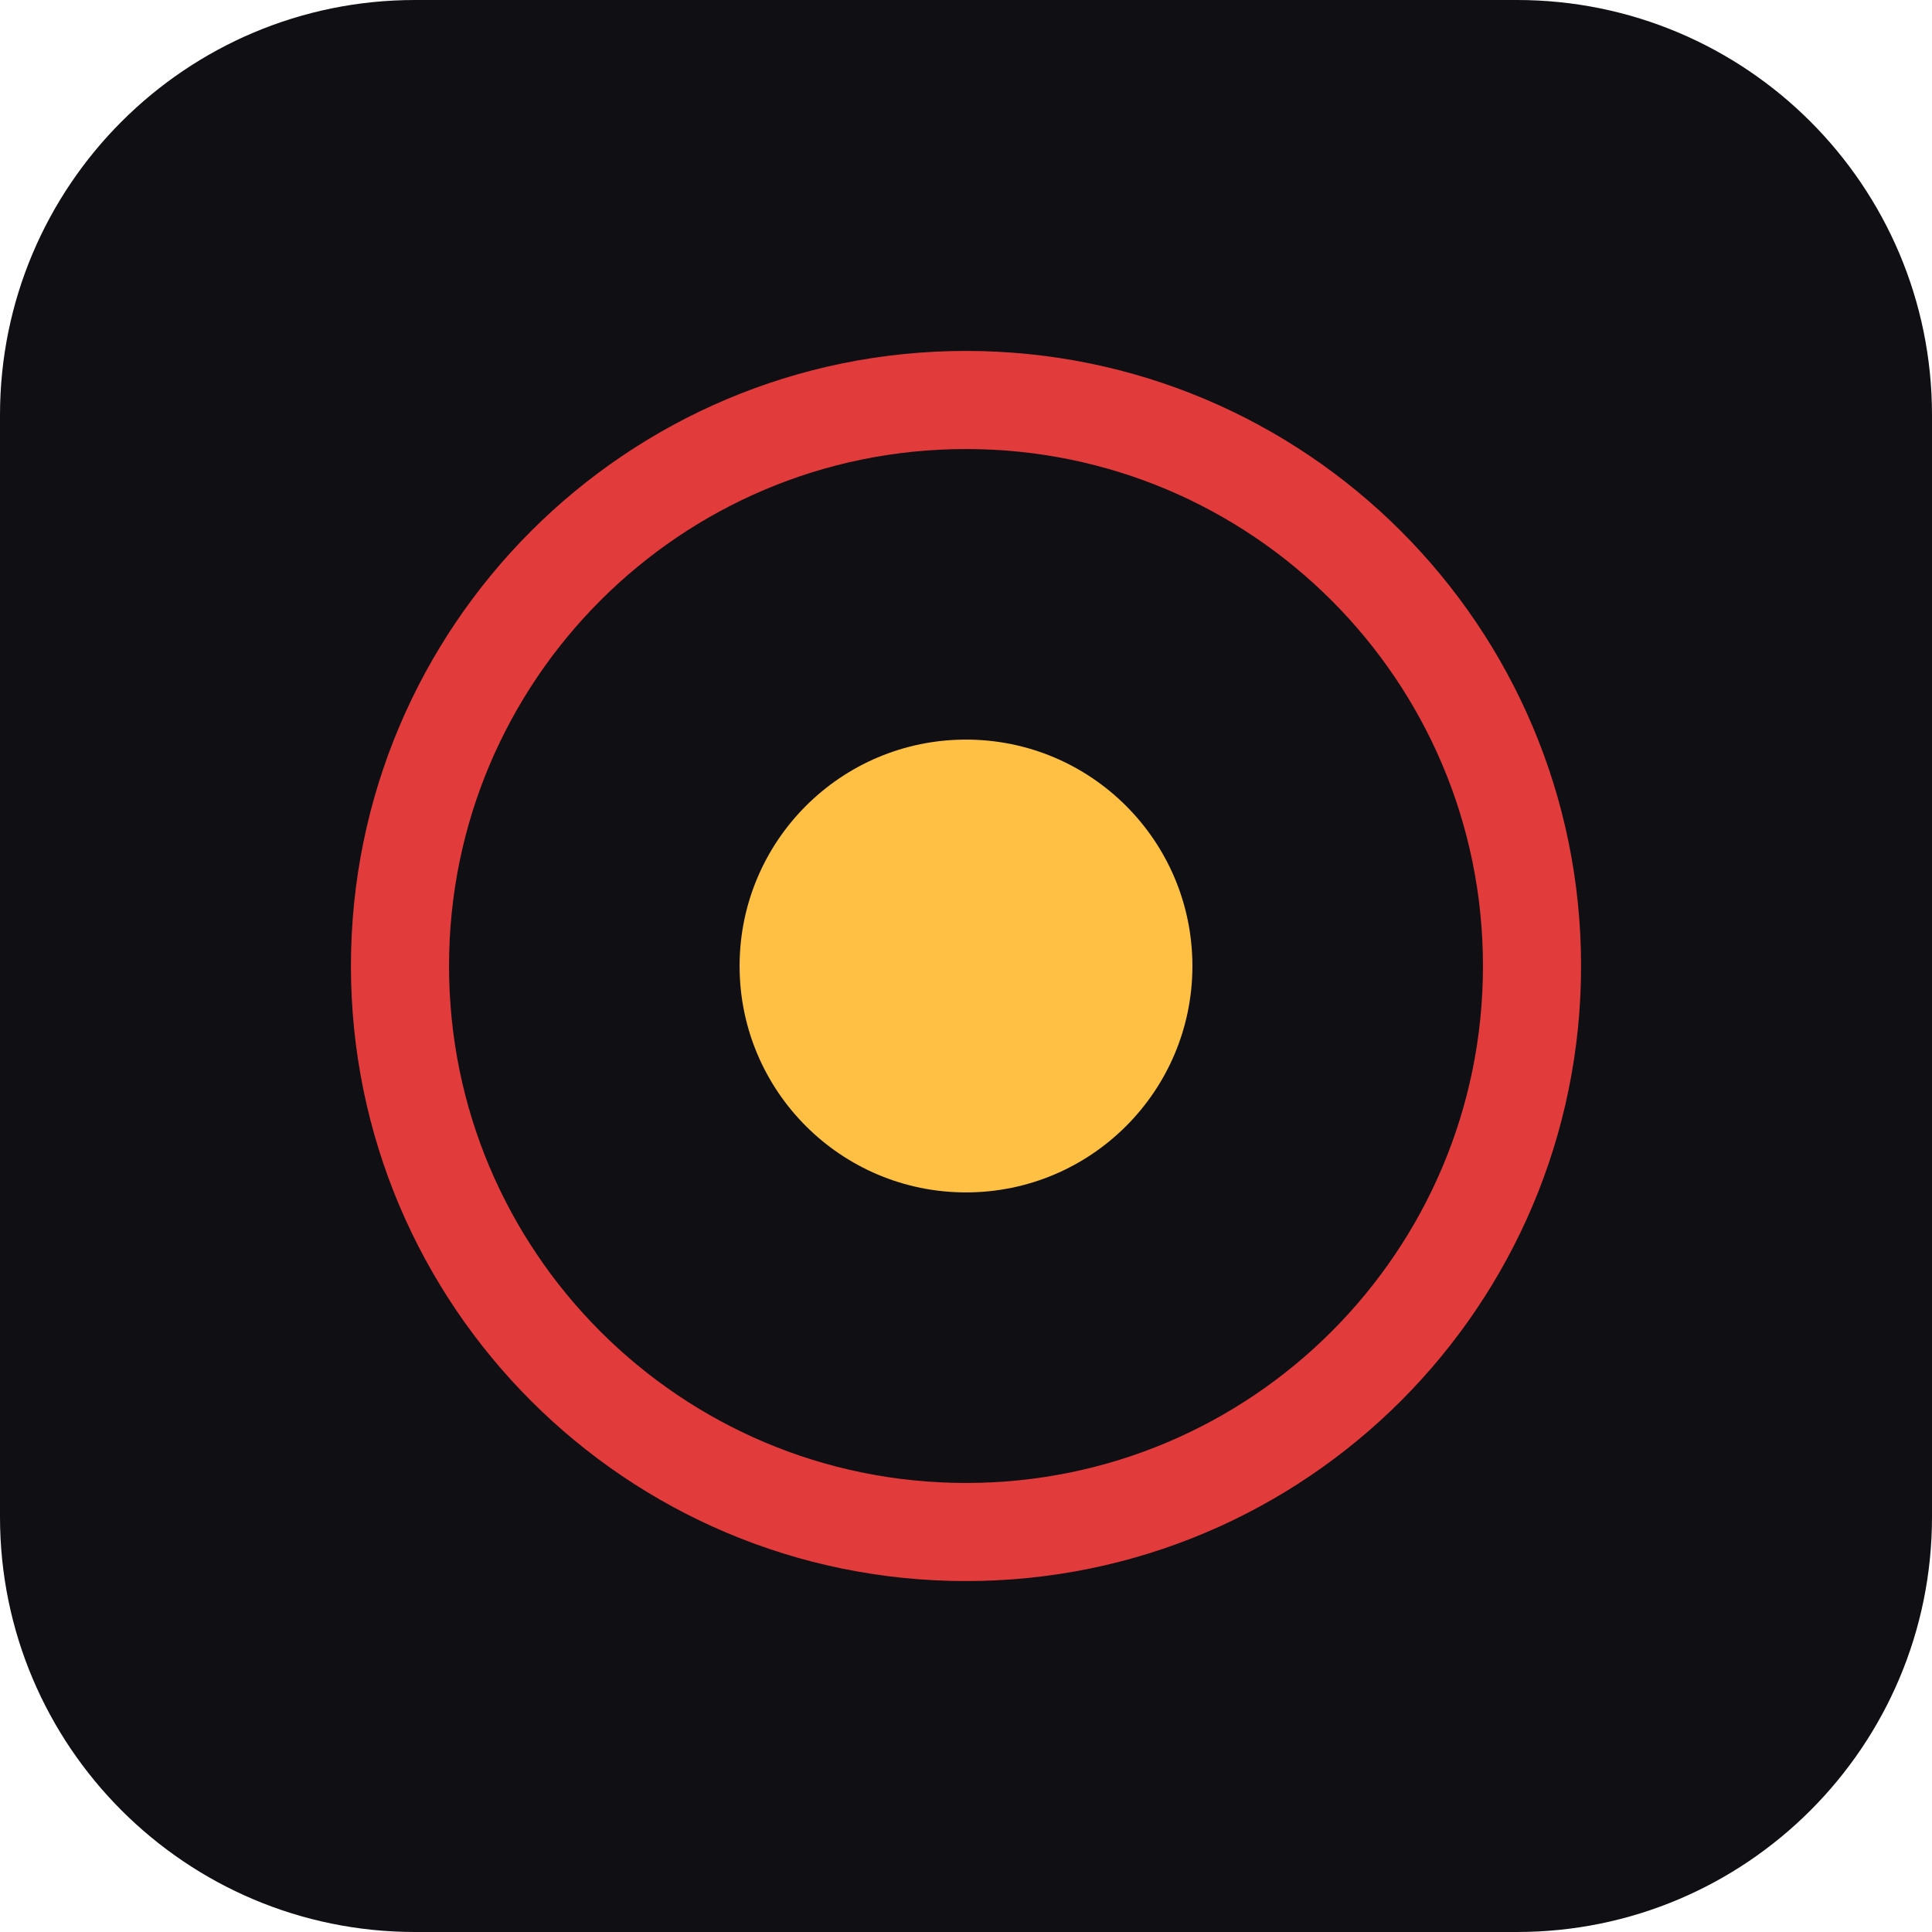
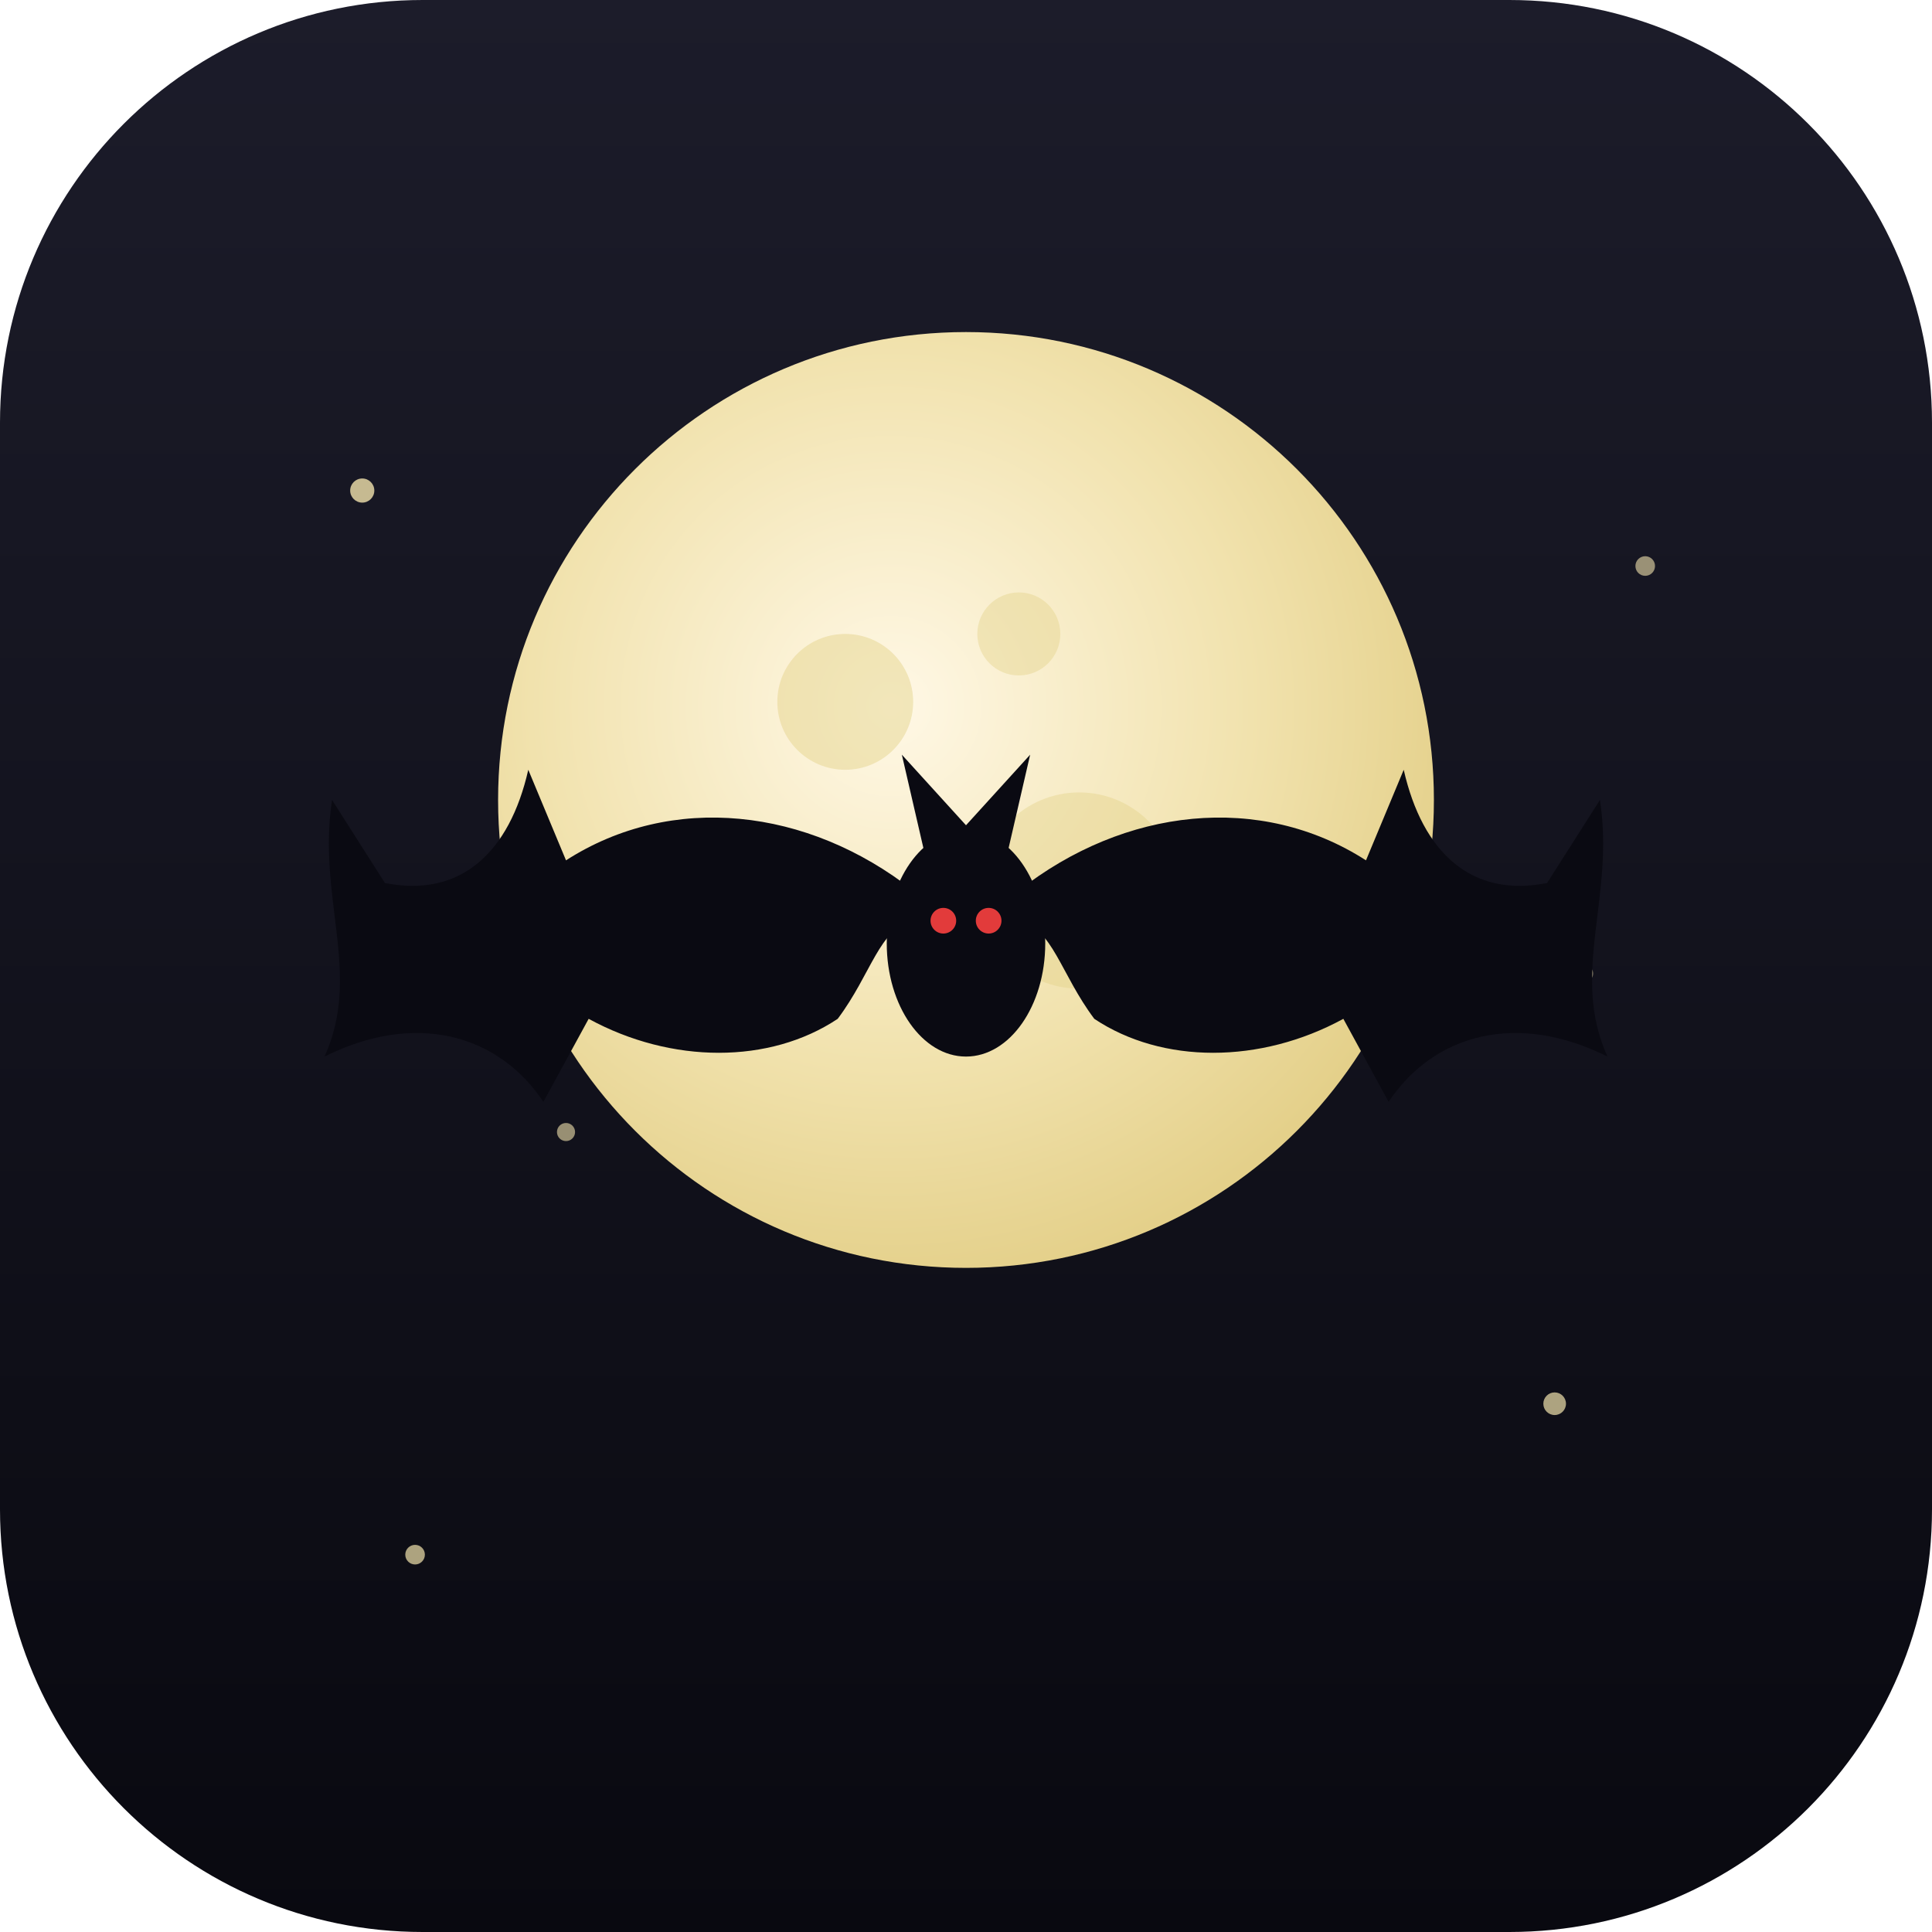
<svg xmlns="http://www.w3.org/2000/svg" viewBox="0 0 512 512">
-   <rect width="512" height="512" rx="110" fill="#0f0f14" />
-   <circle cx="256" cy="256" r="150" fill="none" stroke="#e23b3b" stroke-width="26" />
-   <circle cx="256" cy="256" r="60" fill="#ffc043" />
+   <defs>
+     <linearGradient id="sky" x1="0" y1="0" x2="0" y2="1">
+       <stop offset="0" stop-color="#1c1c2a" />
+       <stop offset="1" stop-color="#090910" />
+     </linearGradient>
+     <radialGradient id="moon" cx="42%" cy="40%" r="62%">
+       <stop offset="0%" stop-color="#fff8e6" />
+       <stop offset="62%" stop-color="#f1e2ad" />
+       <stop offset="100%" stop-color="#e4d08a" />
+     </radialGradient>
+   </defs>
+   <rect width="512" height="512" rx="112" fill="url(#sky)" />
+   <g fill="#f1e2ad">
+     <circle cx="96" cy="130" r="3.2" opacity="0.8" />
+     <circle cx="150" cy="300" r="2.4" opacity="0.6" />
+     <circle cx="110" cy="412" r="2.6" opacity="0.7" />
+     <circle cx="436" cy="150" r="2.6" opacity="0.6" />
+     <circle cx="412" cy="372" r="3" opacity="0.7" />
+     <circle cx="420" cy="258" r="2.2" opacity="0.5" />
+   </g>
+   <circle cx="256" cy="212" r="124" fill="url(#moon)" />
+   <circle cx="224" cy="186" r="18" fill="#e2d085" opacity="0.45" />
+   <circle cx="286" cy="236" r="26" fill="#e2d085" opacity="0.4" />
+   <circle cx="270" cy="168" r="11" fill="#e2d085" opacity="0.4" />
+   <circle cx="214" cy="248" r="12" fill="#e2d085" opacity="0.35" />
+   <g fill="#0a0a12">
+     <ellipse cx="256" cy="250" rx="21" ry="30" />
+     <path d="M245 226 L239 200 L259 222 Z" />
+     <path d="M267 226 L273 200 L253 222 Z" />
+     <path d="M270 236 C 298 214 334 210 362 228 L 372 204 C 377 226 390 238 410 234 L 424 212 C 428 238 416 258 426 280 C 402 268 380 274 368 292 L 356 270 C 334 282 308 282 290 270 C 281 258 279 246 270 244 Z" />
+     <path transform="translate(512,0) scale(-1,1)" d="M270 236 C 298 214 334 210 362 228 L 372 204 C 377 226 390 238 410 234 L 424 212 C 428 238 416 258 426 280 C 402 268 380 274 368 292 L 356 270 C 334 282 308 282 290 270 C 281 258 279 246 270 244 Z" />
+   </g>
+   <circle cx="250" cy="244" r="3.4" fill="#e23b3b" />
+   <circle cx="262" cy="244" r="3.4" fill="#e23b3b" />
</svg>
